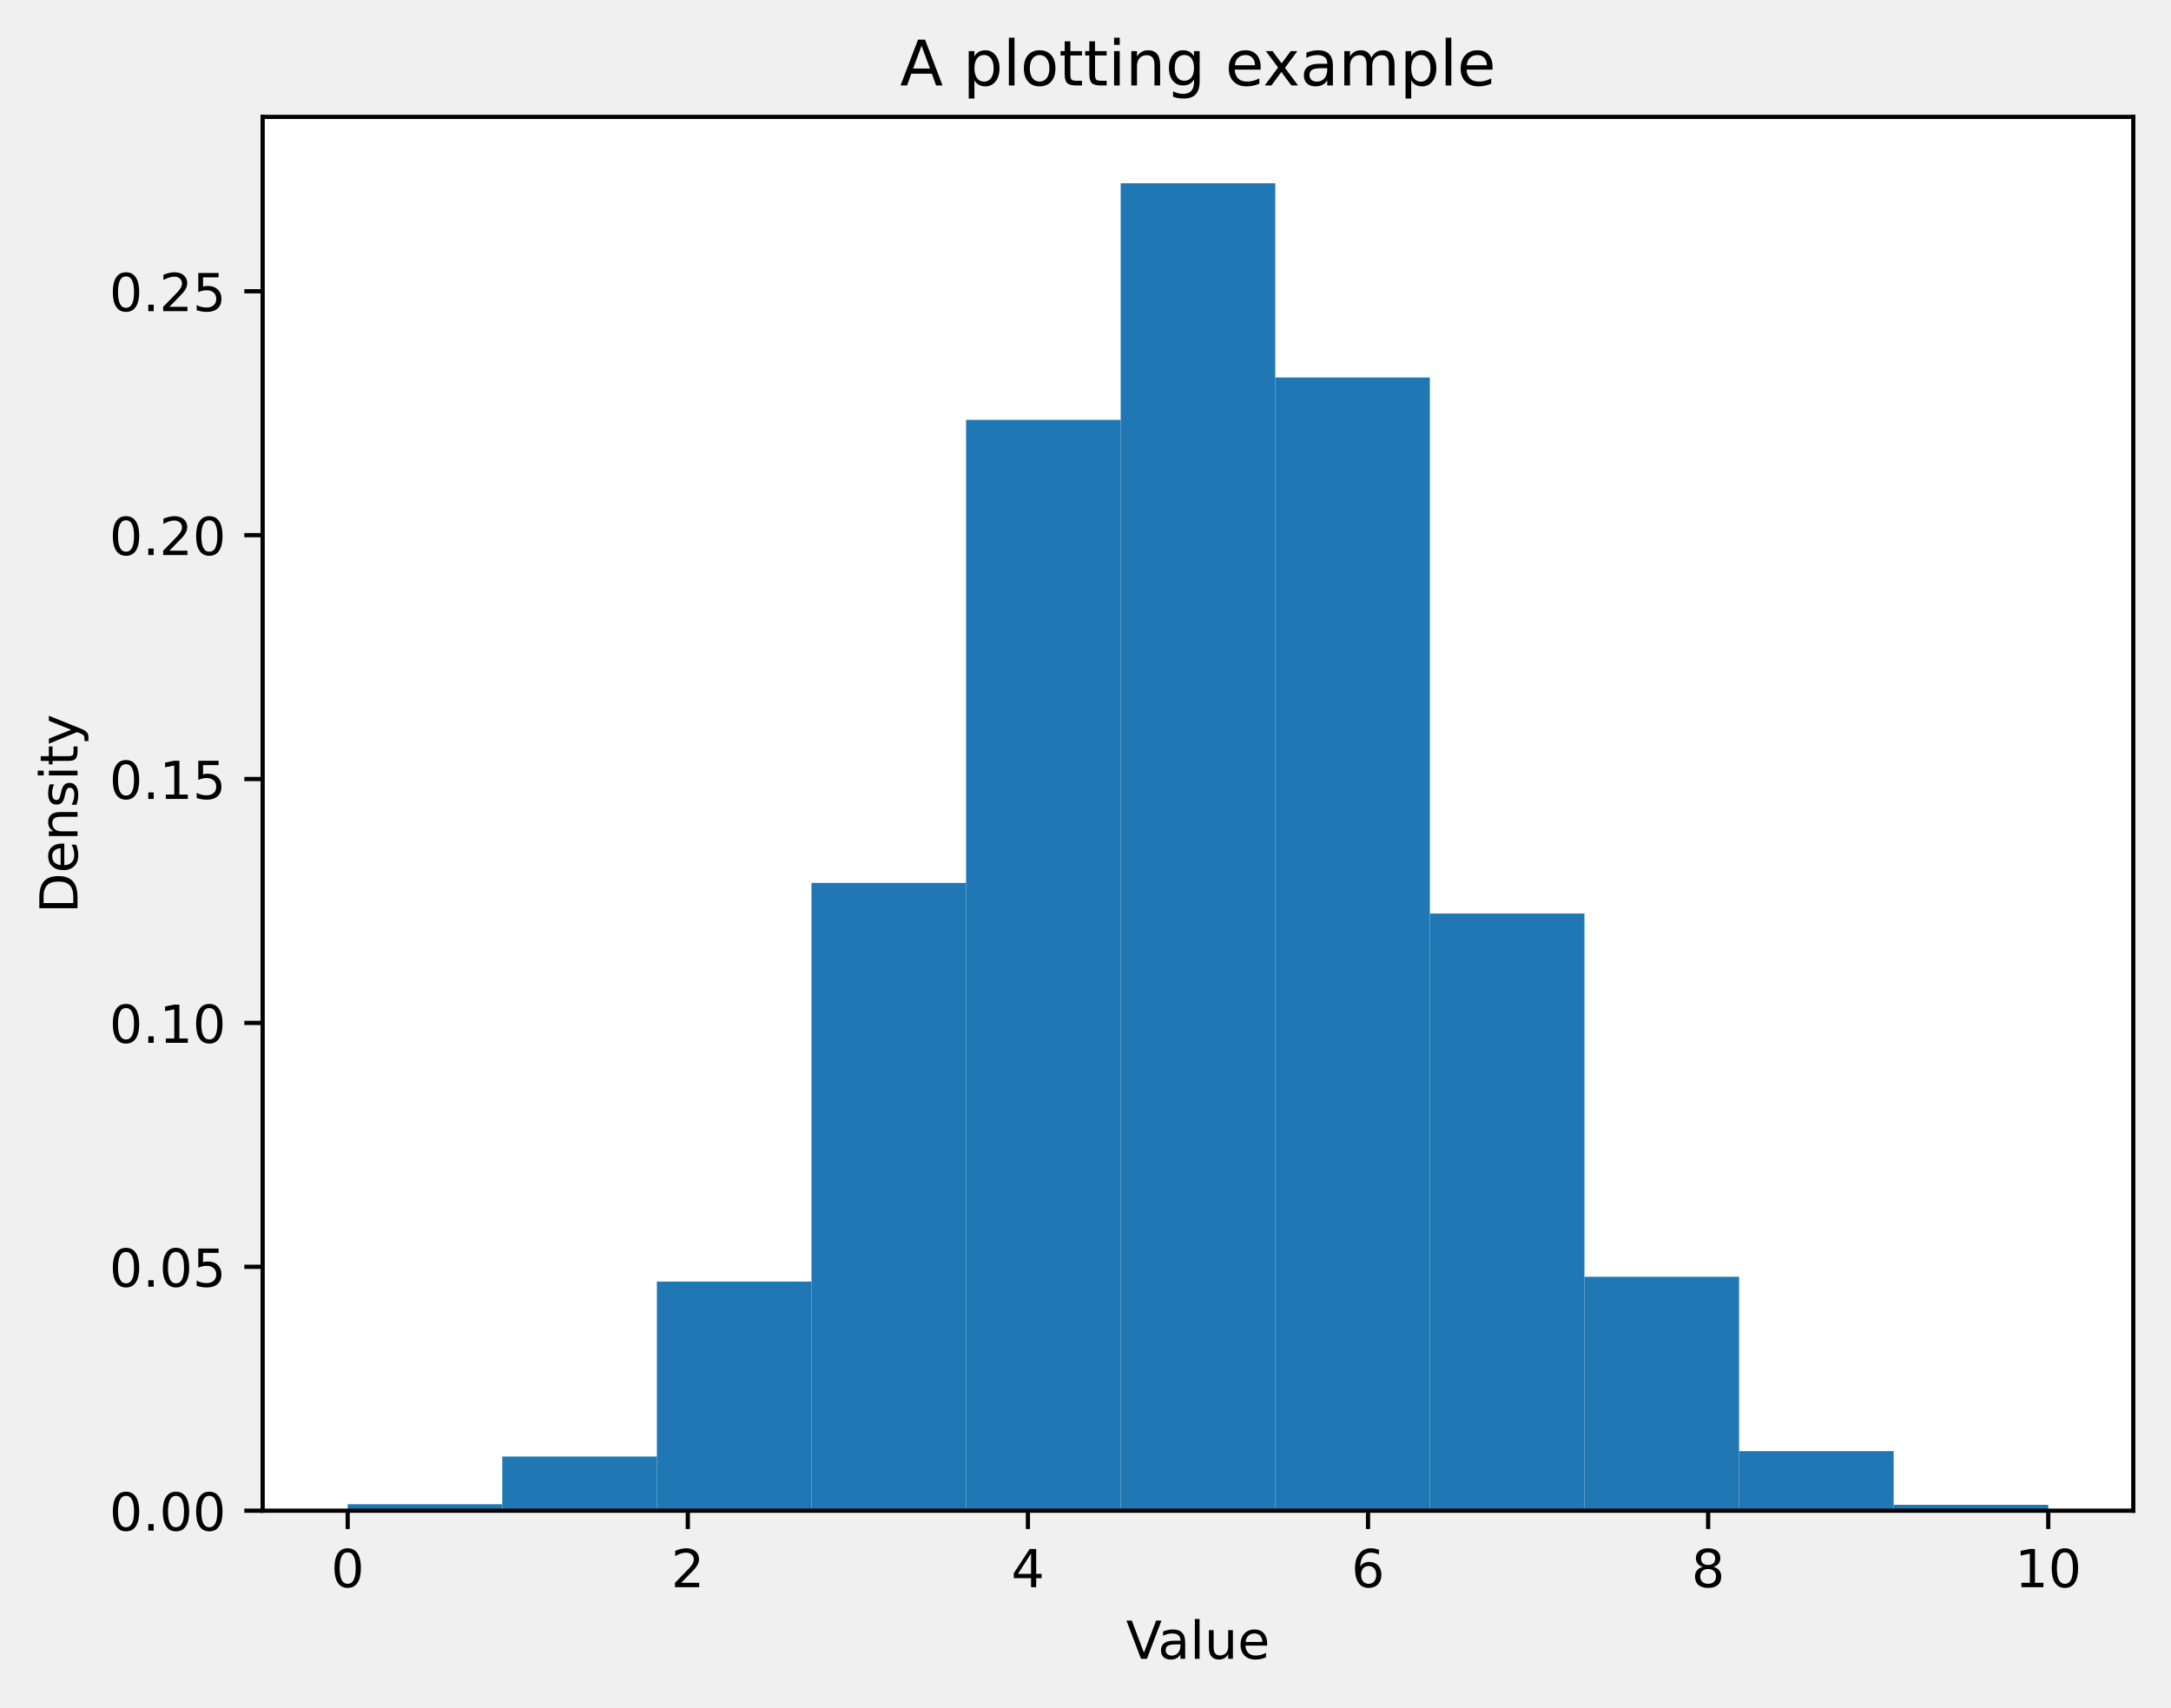
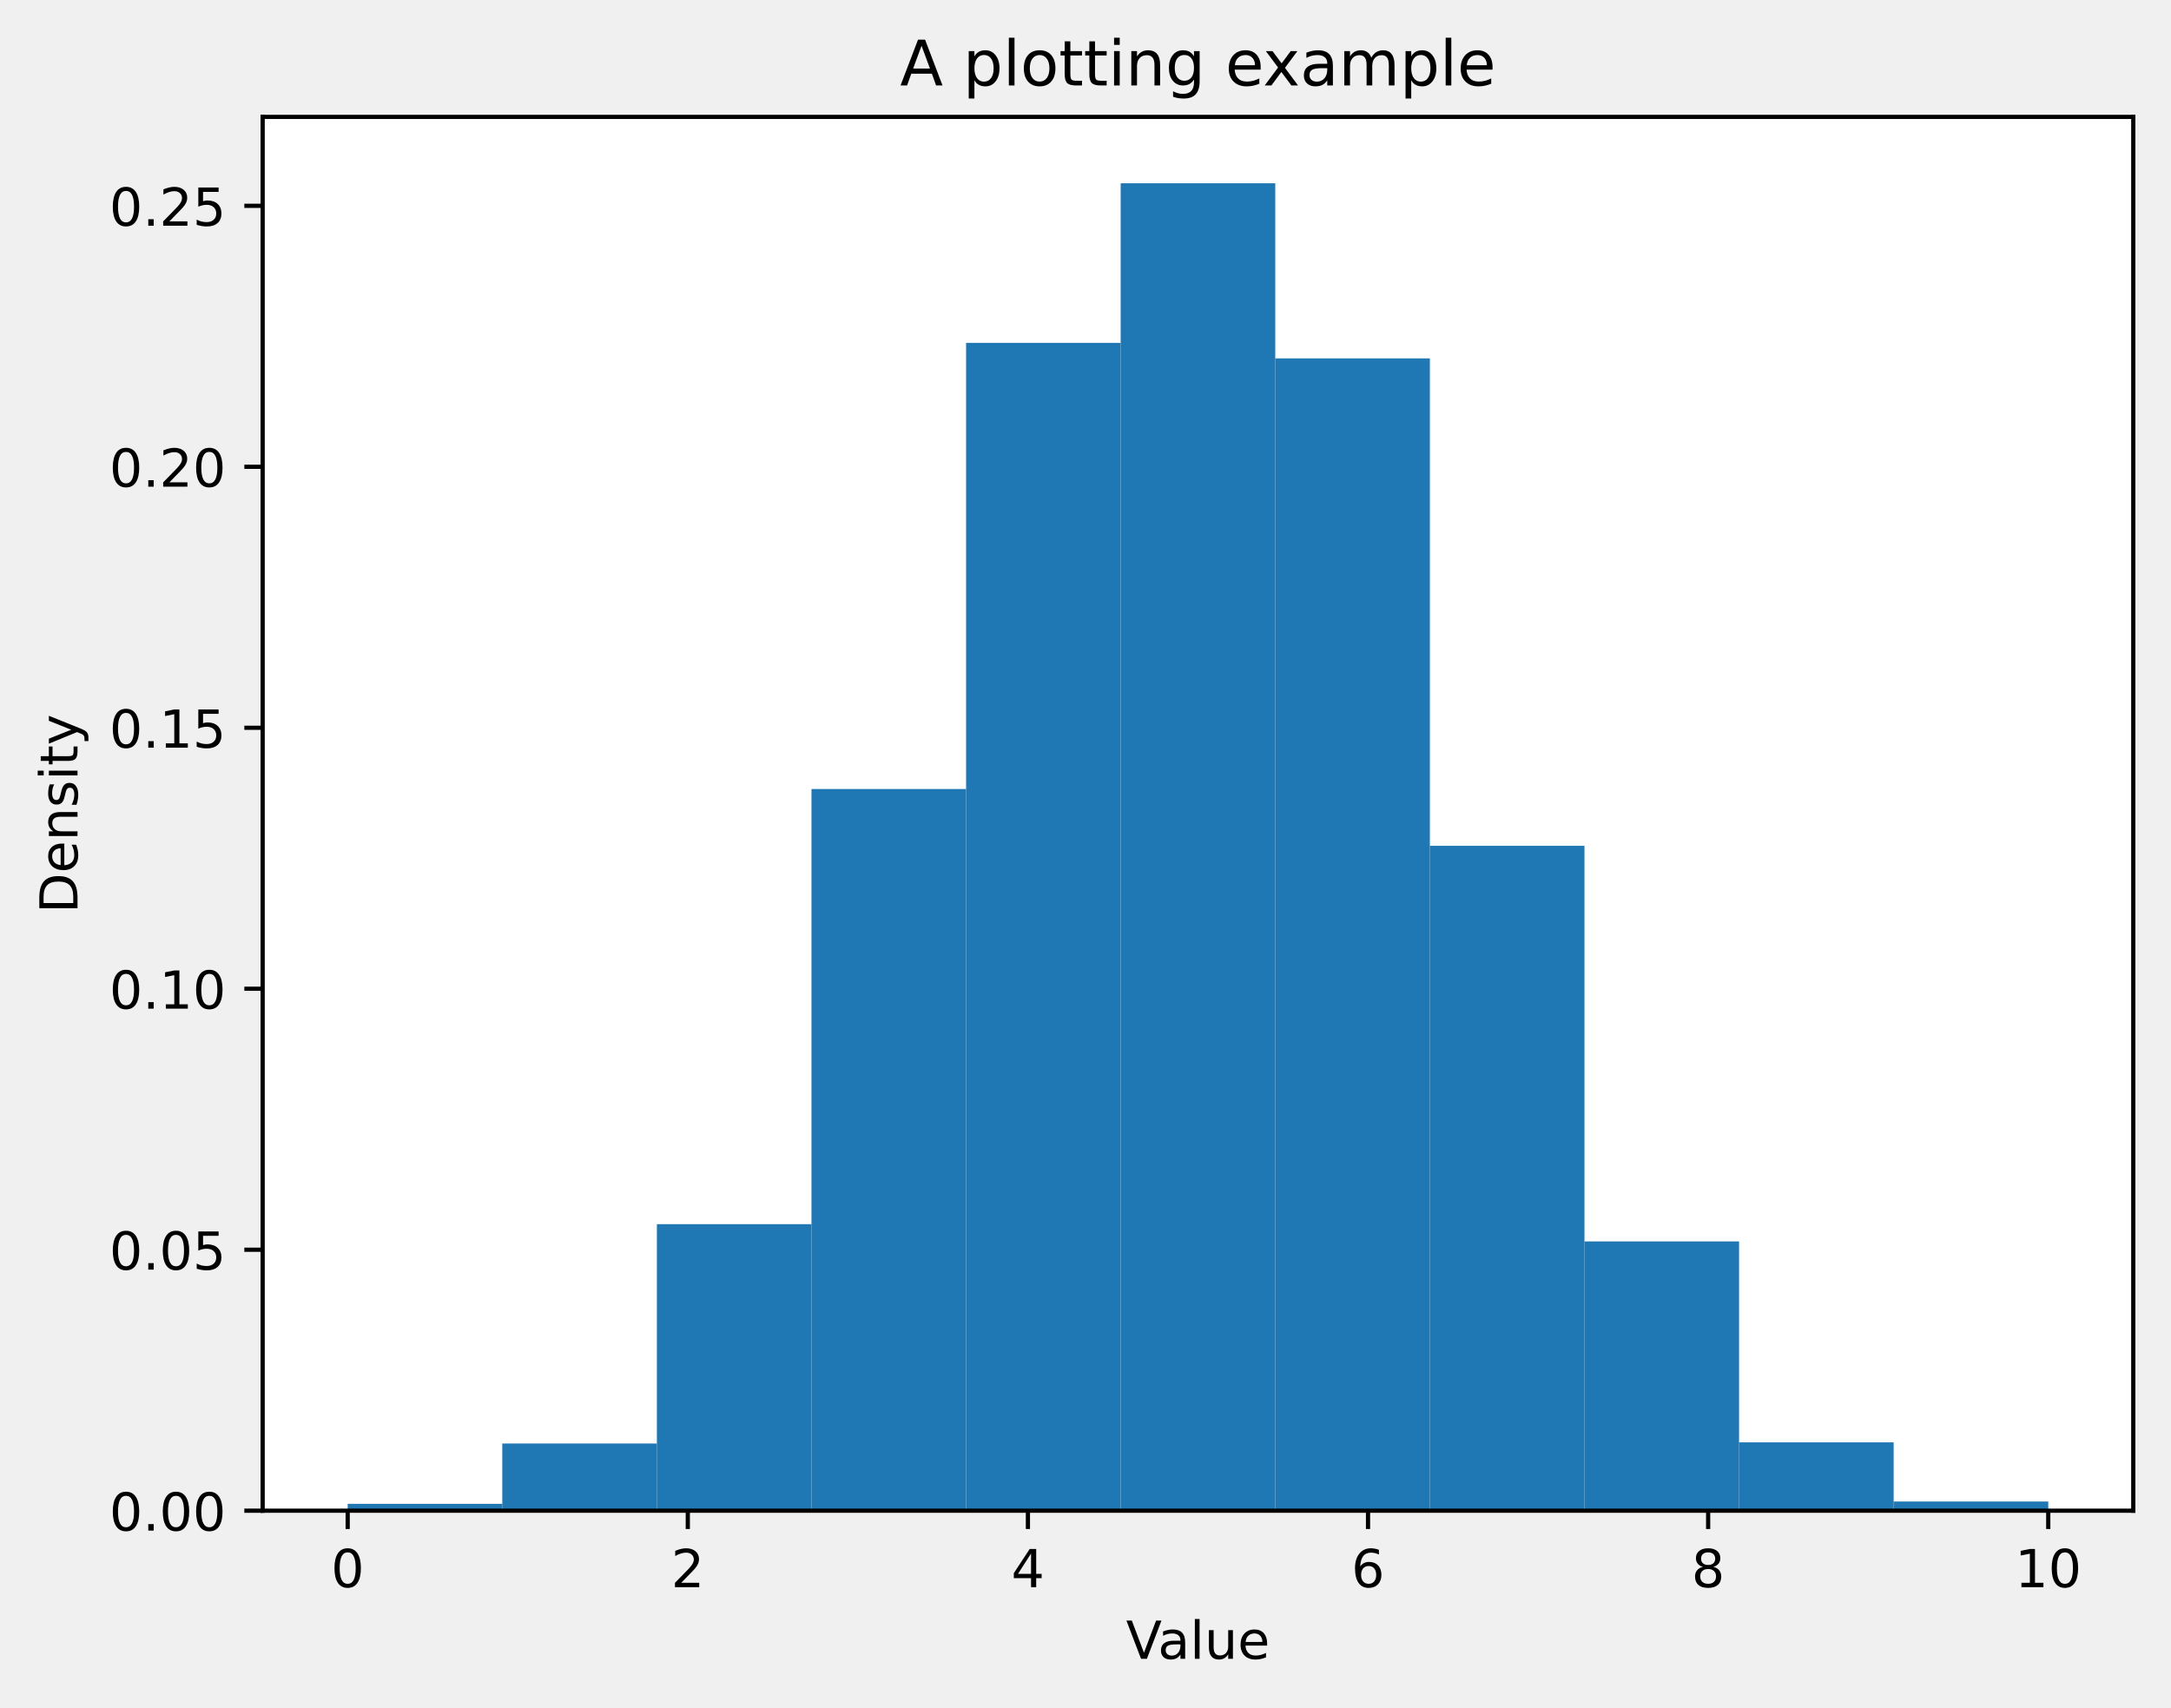
<svg xmlns="http://www.w3.org/2000/svg" xmlns:xlink="http://www.w3.org/1999/xlink" width="414.464pt" height="325.986pt" viewBox="0 0 414.464 325.986" version="1.1">
  <defs>
    <style type="text/css">*{stroke-linejoin: round; stroke-linecap: butt}</style>
  </defs>
  <g id="figure_1">
    <g id="patch_1">
      <path d="M 0 325.986  L 414.464 325.986  L 414.464 0  L 0 0  L 0 325.986  z " style="fill: none" />
    </g>
    <g id="axes_1">
      <g id="patch_2">
        <path d="M 50.144 288.43  L 407.264 288.43  L 407.264 22.318  L 50.144 22.318  z " style="fill: #ffffff" />
      </g>
      <g id="patch_3">
-         <path d="M 66.376 288.43  L 95.891 288.43  L 95.891 287.201  L 66.376 287.201  z " clip-path="url(#pe3f593dc5b)" style="fill: #1f77b4" />
+         <path d="M 66.376 288.43  L 95.891 288.43  L 95.891 287.115  L 66.376 287.115  z " clip-path="url(#pf68ec9f195)" style="fill: #1f77b4" />
      </g>
      <g id="patch_4">
-         <path d="M 95.891 288.43  L 125.405 288.43  L 125.405 278.084  L 95.891 278.084  z " clip-path="url(#pe3f593dc5b)" style="fill: #1f77b4" />
+         <path d="M 95.891 288.43  L 125.405 288.43  L 125.405 275.605  L 95.891 275.605  z " clip-path="url(#pf68ec9f195)" style="fill: #1f77b4" />
      </g>
      <g id="patch_5">
-         <path d="M 125.405 288.43  L 154.919 288.43  L 154.919 244.688  L 125.405 244.688  z " clip-path="url(#pe3f593dc5b)" style="fill: #1f77b4" />
+         <path d="M 125.405 288.43  L 154.919 288.43  L 154.919 233.73  L 125.405 233.73  z " clip-path="url(#pf68ec9f195)" style="fill: #1f77b4" />
      </g>
      <g id="patch_6">
-         <path d="M 154.919 288.43  L 184.433 288.43  L 184.433 168.574  L 154.919 168.574  z " clip-path="url(#pe3f593dc5b)" style="fill: #1f77b4" />
+         <path d="M 154.919 288.43  L 184.433 288.43  L 184.433 150.639  L 154.919 150.639  z " clip-path="url(#pf68ec9f195)" style="fill: #1f77b4" />
      </g>
      <g id="patch_7">
-         <path d="M 184.433 288.43  L 213.947 288.43  L 213.947 80.167  L 184.433 80.167  z " clip-path="url(#pe3f593dc5b)" style="fill: #1f77b4" />
+         <path d="M 184.433 288.43  L 213.947 288.43  L 213.947 65.464  L 184.433 65.464  z " clip-path="url(#pf68ec9f195)" style="fill: #1f77b4" />
      </g>
      <g id="patch_8">
-         <path d="M 213.947 288.43  L 243.461 288.43  L 243.461 34.99  L 213.947 34.99  z " clip-path="url(#pe3f593dc5b)" style="fill: #1f77b4" />
+         <path d="M 213.947 288.43  L 243.461 288.43  L 243.461 34.99  L 213.947 34.99  z " clip-path="url(#pf68ec9f195)" style="fill: #1f77b4" />
      </g>
      <g id="patch_9">
-         <path d="M 243.461 288.43  L 272.975 288.43  L 272.975 72.074  L 243.461 72.074  z " clip-path="url(#pe3f593dc5b)" style="fill: #1f77b4" />
+         <path d="M 243.461 288.43  L 272.975 288.43  L 272.975 68.424  L 243.461 68.424  z " clip-path="url(#pf68ec9f195)" style="fill: #1f77b4" />
      </g>
      <g id="patch_10">
-         <path d="M 272.975 288.43  L 302.489 288.43  L 302.489 174.413  L 272.975 174.413  z " clip-path="url(#pe3f593dc5b)" style="fill: #1f77b4" />
+         <path d="M 272.975 288.43  L 302.489 288.43  L 302.489 161.491  L 272.975 161.491  z " clip-path="url(#pf68ec9f195)" style="fill: #1f77b4" />
      </g>
      <g id="patch_11">
-         <path d="M 302.489 288.43  L 332.003 288.43  L 332.003 243.766  L 302.489 243.766  z " clip-path="url(#pe3f593dc5b)" style="fill: #1f77b4" />
+         <path d="M 302.489 288.43  L 332.003 288.43  L 332.003 237.019  L 302.489 237.019  z " clip-path="url(#pf68ec9f195)" style="fill: #1f77b4" />
      </g>
      <g id="patch_12">
-         <path d="M 332.003 288.43  L 361.517 288.43  L 361.517 277.059  L 332.003 277.059  z " clip-path="url(#pe3f593dc5b)" style="fill: #1f77b4" />
+         <path d="M 332.003 288.43  L 361.517 288.43  L 361.517 275.385  L 332.003 275.385  z " clip-path="url(#pf68ec9f195)" style="fill: #1f77b4" />
      </g>
      <g id="patch_13">
-         <path d="M 361.517 288.43  L 391.031 288.43  L 391.031 287.303  L 361.517 287.303  z " clip-path="url(#pe3f593dc5b)" style="fill: #1f77b4" />
+         <path d="M 361.517 288.43  L 391.031 288.43  L 391.031 286.676  L 361.517 286.676  z " clip-path="url(#pf68ec9f195)" style="fill: #1f77b4" />
      </g>
      <g id="matplotlib.axis_1">
        <g id="xtick_1">
          <g id="line2d_1">
            <defs>
-               <path id="m98477ac830" d="M 0 0  L 0 3.5  " style="stroke: #000000; stroke-width: 0.8" />
+               <path id="m7187ef23be" d="M 0 0  L 0 3.5  " style="stroke: #000000; stroke-width: 0.8" />
            </defs>
            <g>
-               <use xlink:href="#m98477ac830" x="66.376" y="288.43" style="stroke: #000000; stroke-width: 0.8" />
+               <use xlink:href="#m7187ef23be" x="66.376" y="288.43" style="stroke: #000000; stroke-width: 0.8" />
            </g>
          </g>
          <g id="text_1">
            <g transform="translate(63.19523 303.0286) scale(0.1 -0.1)">
              <defs>
                <path id="DejaVuSans-30" d="M 2034 4250  Q 1547 4250 1301 3770  Q 1056 3291 1056 2328  Q 1056 1369 1301 889  Q 1547 409 2034 409  Q 2525 409 2770 889  Q 3016 1369 3016 2328  Q 3016 3291 2770 3770  Q 2525 4250 2034 4250  z M 2034 4750  Q 2819 4750 3233 4129  Q 3647 3509 3647 2328  Q 3647 1150 3233 529  Q 2819 -91 2034 -91  Q 1250 -91 836 529  Q 422 1150 422 2328  Q 422 3509 836 4129  Q 1250 4750 2034 4750  z " transform="scale(0.015625)" />
              </defs>
              <use xlink:href="#DejaVuSans-30" />
            </g>
          </g>
        </g>
        <g id="xtick_2">
          <g id="line2d_2">
            <g>
-               <use xlink:href="#m98477ac830" x="131.307" y="288.43" style="stroke: #000000; stroke-width: 0.8" />
+               <use xlink:href="#m7187ef23be" x="131.307" y="288.43" style="stroke: #000000; stroke-width: 0.8" />
            </g>
          </g>
          <g id="text_2">
            <g transform="translate(128.1261 303.0286) scale(0.1 -0.1)">
              <defs>
                <path id="DejaVuSans-32" d="M 1228 531  L 3431 531  L 3431 0  L 469 0  L 469 531  Q 828 903 1448 1529  Q 2069 2156 2228 2338  Q 2531 2678 2651 2914  Q 2772 3150 2772 3378  Q 2772 3750 2511 3984  Q 2250 4219 1831 4219  Q 1534 4219 1204 4116  Q 875 4013 500 3803  L 500 4441  Q 881 4594 1212 4672  Q 1544 4750 1819 4750  Q 2544 4750 2975 4387  Q 3406 4025 3406 3419  Q 3406 3131 3298 2873  Q 3191 2616 2906 2266  Q 2828 2175 2409 1742  Q 1991 1309 1228 531  z " transform="scale(0.015625)" />
              </defs>
              <use xlink:href="#DejaVuSans-32" />
            </g>
          </g>
        </g>
        <g id="xtick_3">
          <g id="line2d_3">
            <g>
-               <use xlink:href="#m98477ac830" x="196.238" y="288.43" style="stroke: #000000; stroke-width: 0.8" />
+               <use xlink:href="#m7187ef23be" x="196.238" y="288.43" style="stroke: #000000; stroke-width: 0.8" />
            </g>
          </g>
          <g id="text_3">
            <g transform="translate(193.057 303.0286) scale(0.1 -0.1)">
              <defs>
                <path id="DejaVuSans-34" d="M 2419 4116  L 825 1625  L 2419 1625  L 2419 4116  z M 2253 4666  L 3047 4666  L 3047 1625  L 3713 1625  L 3713 1100  L 3047 1100  L 3047 0  L 2419 0  L 2419 1100  L 313 1100  L 313 1709  L 2253 4666  z " transform="scale(0.015625)" />
              </defs>
              <use xlink:href="#DejaVuSans-34" />
            </g>
          </g>
        </g>
        <g id="xtick_4">
          <g id="line2d_4">
            <g>
-               <use xlink:href="#m98477ac830" x="261.169" y="288.43" style="stroke: #000000; stroke-width: 0.8" />
+               <use xlink:href="#m7187ef23be" x="261.169" y="288.43" style="stroke: #000000; stroke-width: 0.8" />
            </g>
          </g>
          <g id="text_4">
            <g transform="translate(257.988 303.0286) scale(0.1 -0.1)">
              <defs>
                <path id="DejaVuSans-36" d="M 2113 2584  Q 1688 2584 1439 2293  Q 1191 2003 1191 1497  Q 1191 994 1439 701  Q 1688 409 2113 409  Q 2538 409 2786 701  Q 3034 994 3034 1497  Q 3034 2003 2786 2293  Q 2538 2584 2113 2584  z M 3366 4563  L 3366 3988  Q 3128 4100 2886 4159  Q 2644 4219 2406 4219  Q 1781 4219 1451 3797  Q 1122 3375 1075 2522  Q 1259 2794 1537 2939  Q 1816 3084 2150 3084  Q 2853 3084 3261 2657  Q 3669 2231 3669 1497  Q 3669 778 3244 343  Q 2819 -91 2113 -91  Q 1303 -91 875 529  Q 447 1150 447 2328  Q 447 3434 972 4092  Q 1497 4750 2381 4750  Q 2619 4750 2861 4703  Q 3103 4656 3366 4563  z " transform="scale(0.015625)" />
              </defs>
              <use xlink:href="#DejaVuSans-36" />
            </g>
          </g>
        </g>
        <g id="xtick_5">
          <g id="line2d_5">
            <g>
-               <use xlink:href="#m98477ac830" x="326.1" y="288.43" style="stroke: #000000; stroke-width: 0.8" />
+               <use xlink:href="#m7187ef23be" x="326.1" y="288.43" style="stroke: #000000; stroke-width: 0.8" />
            </g>
          </g>
          <g id="text_5">
            <g transform="translate(322.9189 303.0286) scale(0.1 -0.1)">
              <defs>
                <path id="DejaVuSans-38" d="M 2034 2216  Q 1584 2216 1326 1975  Q 1069 1734 1069 1313  Q 1069 891 1326 650  Q 1584 409 2034 409  Q 2484 409 2743 651  Q 3003 894 3003 1313  Q 3003 1734 2745 1975  Q 2488 2216 2034 2216  z M 1403 2484  Q 997 2584 770 2862  Q 544 3141 544 3541  Q 544 4100 942 4425  Q 1341 4750 2034 4750  Q 2731 4750 3128 4425  Q 3525 4100 3525 3541  Q 3525 3141 3298 2862  Q 3072 2584 2669 2484  Q 3125 2378 3379 2068  Q 3634 1759 3634 1313  Q 3634 634 3220 271  Q 2806 -91 2034 -91  Q 1263 -91 848 271  Q 434 634 434 1313  Q 434 1759 690 2068  Q 947 2378 1403 2484  z M 1172 3481  Q 1172 3119 1398 2916  Q 1625 2713 2034 2713  Q 2441 2713 2670 2916  Q 2900 3119 2900 3481  Q 2900 3844 2670 4047  Q 2441 4250 2034 4250  Q 1625 4250 1398 4047  Q 1172 3844 1172 3481  z " transform="scale(0.015625)" />
              </defs>
              <use xlink:href="#DejaVuSans-38" />
            </g>
          </g>
        </g>
        <g id="xtick_6">
          <g id="line2d_6">
            <g>
-               <use xlink:href="#m98477ac830" x="391.031" y="288.43" style="stroke: #000000; stroke-width: 0.8" />
+               <use xlink:href="#m7187ef23be" x="391.031" y="288.43" style="stroke: #000000; stroke-width: 0.8" />
            </g>
          </g>
          <g id="text_6">
            <g transform="translate(384.6685 303.0286) scale(0.1 -0.1)">
              <defs>
                <path id="DejaVuSans-31" d="M 794 531  L 1825 531  L 1825 4091  L 703 3866  L 703 4441  L 1819 4666  L 2450 4666  L 2450 531  L 3481 531  L 3481 0  L 794 0  L 794 531  z " transform="scale(0.015625)" />
              </defs>
              <use xlink:href="#DejaVuSans-31" />
              <use xlink:href="#DejaVuSans-30" transform="translate(63.62305 0)" />
            </g>
          </g>
        </g>
        <g id="text_7">
          <g transform="translate(214.9725 316.7067) scale(0.1 -0.1)">
            <defs>
              <path id="DejaVuSans-56" d="M 1831 0  L 50 4666  L 709 4666  L 2188 738  L 3669 4666  L 4325 4666  L 2547 0  L 1831 0  z " transform="scale(0.015625)" />
              <path id="DejaVuSans-61" d="M 2194 1759  Q 1497 1759 1228 1600  Q 959 1441 959 1056  Q 959 750 1161 570  Q 1363 391 1709 391  Q 2188 391 2477 730  Q 2766 1069 2766 1631  L 2766 1759  L 2194 1759  z M 3341 1997  L 3341 0  L 2766 0  L 2766 531  Q 2569 213 2275 61  Q 1981 -91 1556 -91  Q 1019 -91 701 211  Q 384 513 384 1019  Q 384 1609 779 1909  Q 1175 2209 1959 2209  L 2766 2209  L 2766 2266  Q 2766 2663 2505 2880  Q 2244 3097 1772 3097  Q 1472 3097 1187 3025  Q 903 2953 641 2809  L 641 3341  Q 956 3463 1253 3523  Q 1550 3584 1831 3584  Q 2591 3584 2966 3190  Q 3341 2797 3341 1997  z " transform="scale(0.015625)" />
              <path id="DejaVuSans-6c" d="M 603 4863  L 1178 4863  L 1178 0  L 603 0  L 603 4863  z " transform="scale(0.015625)" />
              <path id="DejaVuSans-75" d="M 544 1381  L 544 3500  L 1119 3500  L 1119 1403  Q 1119 906 1312 657  Q 1506 409 1894 409  Q 2359 409 2629 706  Q 2900 1003 2900 1516  L 2900 3500  L 3475 3500  L 3475 0  L 2900 0  L 2900 538  Q 2691 219 2414 64  Q 2138 -91 1772 -91  Q 1169 -91 856 284  Q 544 659 544 1381  z M 1991 3584  L 1991 3584  z " transform="scale(0.015625)" />
              <path id="DejaVuSans-65" d="M 3597 1894  L 3597 1613  L 953 1613  Q 991 1019 1311 708  Q 1631 397 2203 397  Q 2534 397 2845 478  Q 3156 559 3463 722  L 3463 178  Q 3153 47 2828 -22  Q 2503 -91 2169 -91  Q 1331 -91 842 396  Q 353 884 353 1716  Q 353 2575 817 3079  Q 1281 3584 2069 3584  Q 2775 3584 3186 3129  Q 3597 2675 3597 1894  z M 3022 2063  Q 3016 2534 2758 2815  Q 2500 3097 2075 3097  Q 1594 3097 1305 2825  Q 1016 2553 972 2059  L 3022 2063  z " transform="scale(0.015625)" />
            </defs>
            <use xlink:href="#DejaVuSans-56" />
            <use xlink:href="#DejaVuSans-61" transform="translate(60.6582 0)" />
            <use xlink:href="#DejaVuSans-6c" transform="translate(121.9375 0)" />
            <use xlink:href="#DejaVuSans-75" transform="translate(149.7207 0)" />
            <use xlink:href="#DejaVuSans-65" transform="translate(213.0996 0)" />
          </g>
        </g>
      </g>
      <g id="matplotlib.axis_2">
        <g id="ytick_1">
          <g id="line2d_7">
            <defs>
-               <path id="md092b99074" d="M 0 0  L -3.5 0  " style="stroke: #000000; stroke-width: 0.8" />
+               <path id="md11e37f3af" d="M 0 0  L -3.5 0  " style="stroke: #000000; stroke-width: 0.8" />
            </defs>
            <g>
-               <use xlink:href="#md092b99074" x="50.144" y="288.43" style="stroke: #000000; stroke-width: 0.8" />
+               <use xlink:href="#md11e37f3af" x="50.144" y="288.43" style="stroke: #000000; stroke-width: 0.8" />
            </g>
          </g>
          <g id="text_8">
            <g transform="translate(20.87813 292.2293) scale(0.1 -0.1)">
              <defs>
                <path id="DejaVuSans-2e" d="M 684 794  L 1344 794  L 1344 0  L 684 0  L 684 794  z " transform="scale(0.015625)" />
              </defs>
              <use xlink:href="#DejaVuSans-30" />
              <use xlink:href="#DejaVuSans-2e" transform="translate(63.62305 0)" />
              <use xlink:href="#DejaVuSans-30" transform="translate(95.41016 0)" />
              <use xlink:href="#DejaVuSans-30" transform="translate(159.0332 0)" />
            </g>
          </g>
        </g>
        <g id="ytick_2">
          <g id="line2d_8">
            <g>
-               <use xlink:href="#md092b99074" x="50.144" y="241.866" style="stroke: #000000; stroke-width: 0.8" />
+               <use xlink:href="#md11e37f3af" x="50.144" y="238.603" style="stroke: #000000; stroke-width: 0.8" />
            </g>
          </g>
          <g id="text_9">
-             <g transform="translate(20.87813 245.6651) scale(0.1 -0.1)">
+             <g transform="translate(20.87813 242.4024) scale(0.1 -0.1)">
              <defs>
                <path id="DejaVuSans-35" d="M 691 4666  L 3169 4666  L 3169 4134  L 1269 4134  L 1269 2991  Q 1406 3038 1543 3061  Q 1681 3084 1819 3084  Q 2600 3084 3056 2656  Q 3513 2228 3513 1497  Q 3513 744 3044 326  Q 2575 -91 1722 -91  Q 1428 -91 1123 -41  Q 819 9 494 109  L 494 744  Q 775 591 1075 516  Q 1375 441 1709 441  Q 2250 441 2565 725  Q 2881 1009 2881 1497  Q 2881 1984 2565 2268  Q 2250 2553 1709 2553  Q 1456 2553 1204 2497  Q 953 2441 691 2322  L 691 4666  z " transform="scale(0.015625)" />
              </defs>
              <use xlink:href="#DejaVuSans-30" />
              <use xlink:href="#DejaVuSans-2e" transform="translate(63.62305 0)" />
              <use xlink:href="#DejaVuSans-30" transform="translate(95.41016 0)" />
              <use xlink:href="#DejaVuSans-35" transform="translate(159.0332 0)" />
            </g>
          </g>
        </g>
        <g id="ytick_3">
          <g id="line2d_9">
            <g>
-               <use xlink:href="#md092b99074" x="50.144" y="195.302" style="stroke: #000000; stroke-width: 0.8" />
+               <use xlink:href="#md11e37f3af" x="50.144" y="188.776" style="stroke: #000000; stroke-width: 0.8" />
            </g>
          </g>
          <g id="text_10">
-             <g transform="translate(20.87813 199.1008) scale(0.1 -0.1)">
+             <g transform="translate(20.87813 192.5754) scale(0.1 -0.1)">
              <use xlink:href="#DejaVuSans-30" />
              <use xlink:href="#DejaVuSans-2e" transform="translate(63.62305 0)" />
              <use xlink:href="#DejaVuSans-31" transform="translate(95.41016 0)" />
              <use xlink:href="#DejaVuSans-30" transform="translate(159.0332 0)" />
            </g>
          </g>
        </g>
        <g id="ytick_4">
          <g id="line2d_10">
            <g>
-               <use xlink:href="#md092b99074" x="50.144" y="148.737" style="stroke: #000000; stroke-width: 0.8" />
+               <use xlink:href="#md11e37f3af" x="50.144" y="138.949" style="stroke: #000000; stroke-width: 0.8" />
            </g>
          </g>
          <g id="text_11">
-             <g transform="translate(20.87813 152.5365) scale(0.1 -0.1)">
+             <g transform="translate(20.87813 142.7484) scale(0.1 -0.1)">
              <use xlink:href="#DejaVuSans-30" />
              <use xlink:href="#DejaVuSans-2e" transform="translate(63.62305 0)" />
              <use xlink:href="#DejaVuSans-31" transform="translate(95.41016 0)" />
              <use xlink:href="#DejaVuSans-35" transform="translate(159.0332 0)" />
            </g>
          </g>
        </g>
        <g id="ytick_5">
          <g id="line2d_11">
            <g>
-               <use xlink:href="#md092b99074" x="50.144" y="102.173" style="stroke: #000000; stroke-width: 0.8" />
+               <use xlink:href="#md11e37f3af" x="50.144" y="89.122" style="stroke: #000000; stroke-width: 0.8" />
            </g>
          </g>
          <g id="text_12">
-             <g transform="translate(20.87813 105.9723) scale(0.1 -0.1)">
+             <g transform="translate(20.87813 92.92139) scale(0.1 -0.1)">
              <use xlink:href="#DejaVuSans-30" />
              <use xlink:href="#DejaVuSans-2e" transform="translate(63.62305 0)" />
              <use xlink:href="#DejaVuSans-32" transform="translate(95.41016 0)" />
              <use xlink:href="#DejaVuSans-30" transform="translate(159.0332 0)" />
            </g>
          </g>
        </g>
        <g id="ytick_6">
          <g id="line2d_12">
            <g>
-               <use xlink:href="#md092b99074" x="50.144" y="55.609" style="stroke: #000000; stroke-width: 0.8" />
+               <use xlink:href="#md11e37f3af" x="50.144" y="39.295" style="stroke: #000000; stroke-width: 0.8" />
            </g>
          </g>
          <g id="text_13">
-             <g transform="translate(20.87813 59.408) scale(0.1 -0.1)">
+             <g transform="translate(20.87813 43.0944) scale(0.1 -0.1)">
              <use xlink:href="#DejaVuSans-30" />
              <use xlink:href="#DejaVuSans-2e" transform="translate(63.62305 0)" />
              <use xlink:href="#DejaVuSans-32" transform="translate(95.41016 0)" />
              <use xlink:href="#DejaVuSans-35" transform="translate(159.0332 0)" />
            </g>
          </g>
        </g>
        <g id="text_14">
          <g transform="translate(14.79844 174.3827) rotate(-90) scale(0.1 -0.1)">
            <defs>
              <path id="DejaVuSans-44" d="M 1259 4147  L 1259 519  L 2022 519  Q 2988 519 3436 956  Q 3884 1394 3884 2338  Q 3884 3275 3436 3711  Q 2988 4147 2022 4147  L 1259 4147  z M 628 4666  L 1925 4666  Q 3281 4666 3915 4102  Q 4550 3538 4550 2338  Q 4550 1131 3912 565  Q 3275 0 1925 0  L 628 0  L 628 4666  z " transform="scale(0.015625)" />
              <path id="DejaVuSans-6e" d="M 3513 2113  L 3513 0  L 2938 0  L 2938 2094  Q 2938 2591 2744 2837  Q 2550 3084 2163 3084  Q 1697 3084 1428 2787  Q 1159 2491 1159 1978  L 1159 0  L 581 0  L 581 3500  L 1159 3500  L 1159 2956  Q 1366 3272 1645 3428  Q 1925 3584 2291 3584  Q 2894 3584 3203 3211  Q 3513 2838 3513 2113  z " transform="scale(0.015625)" />
              <path id="DejaVuSans-73" d="M 2834 3397  L 2834 2853  Q 2591 2978 2328 3040  Q 2066 3103 1784 3103  Q 1356 3103 1142 2972  Q 928 2841 928 2578  Q 928 2378 1081 2264  Q 1234 2150 1697 2047  L 1894 2003  Q 2506 1872 2764 1633  Q 3022 1394 3022 966  Q 3022 478 2636 193  Q 2250 -91 1575 -91  Q 1294 -91 989 -36  Q 684 19 347 128  L 347 722  Q 666 556 975 473  Q 1284 391 1588 391  Q 1994 391 2212 530  Q 2431 669 2431 922  Q 2431 1156 2273 1281  Q 2116 1406 1581 1522  L 1381 1569  Q 847 1681 609 1914  Q 372 2147 372 2553  Q 372 3047 722 3315  Q 1072 3584 1716 3584  Q 2034 3584 2315 3537  Q 2597 3491 2834 3397  z " transform="scale(0.015625)" />
              <path id="DejaVuSans-69" d="M 603 3500  L 1178 3500  L 1178 0  L 603 0  L 603 3500  z M 603 4863  L 1178 4863  L 1178 4134  L 603 4134  L 603 4863  z " transform="scale(0.015625)" />
              <path id="DejaVuSans-74" d="M 1172 4494  L 1172 3500  L 2356 3500  L 2356 3053  L 1172 3053  L 1172 1153  Q 1172 725 1289 603  Q 1406 481 1766 481  L 2356 481  L 2356 0  L 1766 0  Q 1100 0 847 248  Q 594 497 594 1153  L 594 3053  L 172 3053  L 172 3500  L 594 3500  L 594 4494  L 1172 4494  z " transform="scale(0.015625)" />
              <path id="DejaVuSans-79" d="M 2059 -325  Q 1816 -950 1584 -1140  Q 1353 -1331 966 -1331  L 506 -1331  L 506 -850  L 844 -850  Q 1081 -850 1212 -737  Q 1344 -625 1503 -206  L 1606 56  L 191 3500  L 800 3500  L 1894 763  L 2988 3500  L 3597 3500  L 2059 -325  z " transform="scale(0.015625)" />
            </defs>
            <use xlink:href="#DejaVuSans-44" />
            <use xlink:href="#DejaVuSans-65" transform="translate(77.00195 0)" />
            <use xlink:href="#DejaVuSans-6e" transform="translate(138.5254 0)" />
            <use xlink:href="#DejaVuSans-73" transform="translate(201.9043 0)" />
            <use xlink:href="#DejaVuSans-69" transform="translate(254.0039 0)" />
            <use xlink:href="#DejaVuSans-74" transform="translate(281.7871 0)" />
            <use xlink:href="#DejaVuSans-79" transform="translate(320.9961 0)" />
          </g>
        </g>
      </g>
      <g id="patch_14">
        <path d="M 50.144 288.43  L 50.144 22.318  " style="fill: none; stroke: #000000; stroke-width: 0.8; stroke-linejoin: miter; stroke-linecap: square" />
      </g>
      <g id="patch_15">
        <path d="M 407.264 288.43  L 407.264 22.318  " style="fill: none; stroke: #000000; stroke-width: 0.8; stroke-linejoin: miter; stroke-linecap: square" />
      </g>
      <g id="patch_16">
        <path d="M 50.144 288.43  L 407.264 288.43  " style="fill: none; stroke: #000000; stroke-width: 0.8; stroke-linejoin: miter; stroke-linecap: square" />
      </g>
      <g id="patch_17">
        <path d="M 50.144 22.318  L 407.264 22.318  " style="fill: none; stroke: #000000; stroke-width: 0.8; stroke-linejoin: miter; stroke-linecap: square" />
      </g>
      <g id="text_15">
        <g transform="translate(171.8284 16.31812) scale(0.12 -0.12)">
          <defs>
            <path id="DejaVuSans-41" d="M 2188 4044  L 1331 1722  L 3047 1722  L 2188 4044  z M 1831 4666  L 2547 4666  L 4325 0  L 3669 0  L 3244 1197  L 1141 1197  L 716 0  L 50 0  L 1831 4666  z " transform="scale(0.015625)" />
            <path id="DejaVuSans-20" transform="scale(0.015625)" />
            <path id="DejaVuSans-70" d="M 1159 525  L 1159 -1331  L 581 -1331  L 581 3500  L 1159 3500  L 1159 2969  Q 1341 3281 1617 3432  Q 1894 3584 2278 3584  Q 2916 3584 3314 3078  Q 3713 2572 3713 1747  Q 3713 922 3314 415  Q 2916 -91 2278 -91  Q 1894 -91 1617 61  Q 1341 213 1159 525  z M 3116 1747  Q 3116 2381 2855 2742  Q 2594 3103 2138 3103  Q 1681 3103 1420 2742  Q 1159 2381 1159 1747  Q 1159 1113 1420 752  Q 1681 391 2138 391  Q 2594 391 2855 752  Q 3116 1113 3116 1747  z " transform="scale(0.015625)" />
            <path id="DejaVuSans-6f" d="M 1959 3097  Q 1497 3097 1228 2736  Q 959 2375 959 1747  Q 959 1119 1226 758  Q 1494 397 1959 397  Q 2419 397 2687 759  Q 2956 1122 2956 1747  Q 2956 2369 2687 2733  Q 2419 3097 1959 3097  z M 1959 3584  Q 2709 3584 3137 3096  Q 3566 2609 3566 1747  Q 3566 888 3137 398  Q 2709 -91 1959 -91  Q 1206 -91 779 398  Q 353 888 353 1747  Q 353 2609 779 3096  Q 1206 3584 1959 3584  z " transform="scale(0.015625)" />
            <path id="DejaVuSans-67" d="M 2906 1791  Q 2906 2416 2648 2759  Q 2391 3103 1925 3103  Q 1463 3103 1205 2759  Q 947 2416 947 1791  Q 947 1169 1205 825  Q 1463 481 1925 481  Q 2391 481 2648 825  Q 2906 1169 2906 1791  z M 3481 434  Q 3481 -459 3084 -895  Q 2688 -1331 1869 -1331  Q 1566 -1331 1297 -1286  Q 1028 -1241 775 -1147  L 775 -588  Q 1028 -725 1275 -790  Q 1522 -856 1778 -856  Q 2344 -856 2625 -561  Q 2906 -266 2906 331  L 2906 616  Q 2728 306 2450 153  Q 2172 0 1784 0  Q 1141 0 747 490  Q 353 981 353 1791  Q 353 2603 747 3093  Q 1141 3584 1784 3584  Q 2172 3584 2450 3431  Q 2728 3278 2906 2969  L 2906 3500  L 3481 3500  L 3481 434  z " transform="scale(0.015625)" />
            <path id="DejaVuSans-78" d="M 3513 3500  L 2247 1797  L 3578 0  L 2900 0  L 1881 1375  L 863 0  L 184 0  L 1544 1831  L 300 3500  L 978 3500  L 1906 2253  L 2834 3500  L 3513 3500  z " transform="scale(0.015625)" />
            <path id="DejaVuSans-6d" d="M 3328 2828  Q 3544 3216 3844 3400  Q 4144 3584 4550 3584  Q 5097 3584 5394 3201  Q 5691 2819 5691 2113  L 5691 0  L 5113 0  L 5113 2094  Q 5113 2597 4934 2840  Q 4756 3084 4391 3084  Q 3944 3084 3684 2787  Q 3425 2491 3425 1978  L 3425 0  L 2847 0  L 2847 2094  Q 2847 2600 2669 2842  Q 2491 3084 2119 3084  Q 1678 3084 1418 2786  Q 1159 2488 1159 1978  L 1159 0  L 581 0  L 581 3500  L 1159 3500  L 1159 2956  Q 1356 3278 1631 3431  Q 1906 3584 2284 3584  Q 2666 3584 2933 3390  Q 3200 3197 3328 2828  z " transform="scale(0.015625)" />
          </defs>
          <use xlink:href="#DejaVuSans-41" />
          <use xlink:href="#DejaVuSans-20" transform="translate(68.4082 0)" />
          <use xlink:href="#DejaVuSans-70" transform="translate(100.1953 0)" />
          <use xlink:href="#DejaVuSans-6c" transform="translate(163.6719 0)" />
          <use xlink:href="#DejaVuSans-6f" transform="translate(191.4551 0)" />
          <use xlink:href="#DejaVuSans-74" transform="translate(252.6367 0)" />
          <use xlink:href="#DejaVuSans-74" transform="translate(291.8457 0)" />
          <use xlink:href="#DejaVuSans-69" transform="translate(331.0547 0)" />
          <use xlink:href="#DejaVuSans-6e" transform="translate(358.8379 0)" />
          <use xlink:href="#DejaVuSans-67" transform="translate(422.2168 0)" />
          <use xlink:href="#DejaVuSans-20" transform="translate(485.6934 0)" />
          <use xlink:href="#DejaVuSans-65" transform="translate(517.4805 0)" />
          <use xlink:href="#DejaVuSans-78" transform="translate(577.2539 0)" />
          <use xlink:href="#DejaVuSans-61" transform="translate(636.4336 0)" />
          <use xlink:href="#DejaVuSans-6d" transform="translate(697.7129 0)" />
          <use xlink:href="#DejaVuSans-70" transform="translate(795.125 0)" />
          <use xlink:href="#DejaVuSans-6c" transform="translate(858.6016 0)" />
          <use xlink:href="#DejaVuSans-65" transform="translate(886.3848 0)" />
        </g>
      </g>
    </g>
  </g>
  <defs>
-     <clipPath id="pe3f593dc5b">
+     <clipPath id="pf68ec9f195">
      <rect x="50.144" y="22.318" width="357.12" height="266.112" />
    </clipPath>
  </defs>
</svg>
